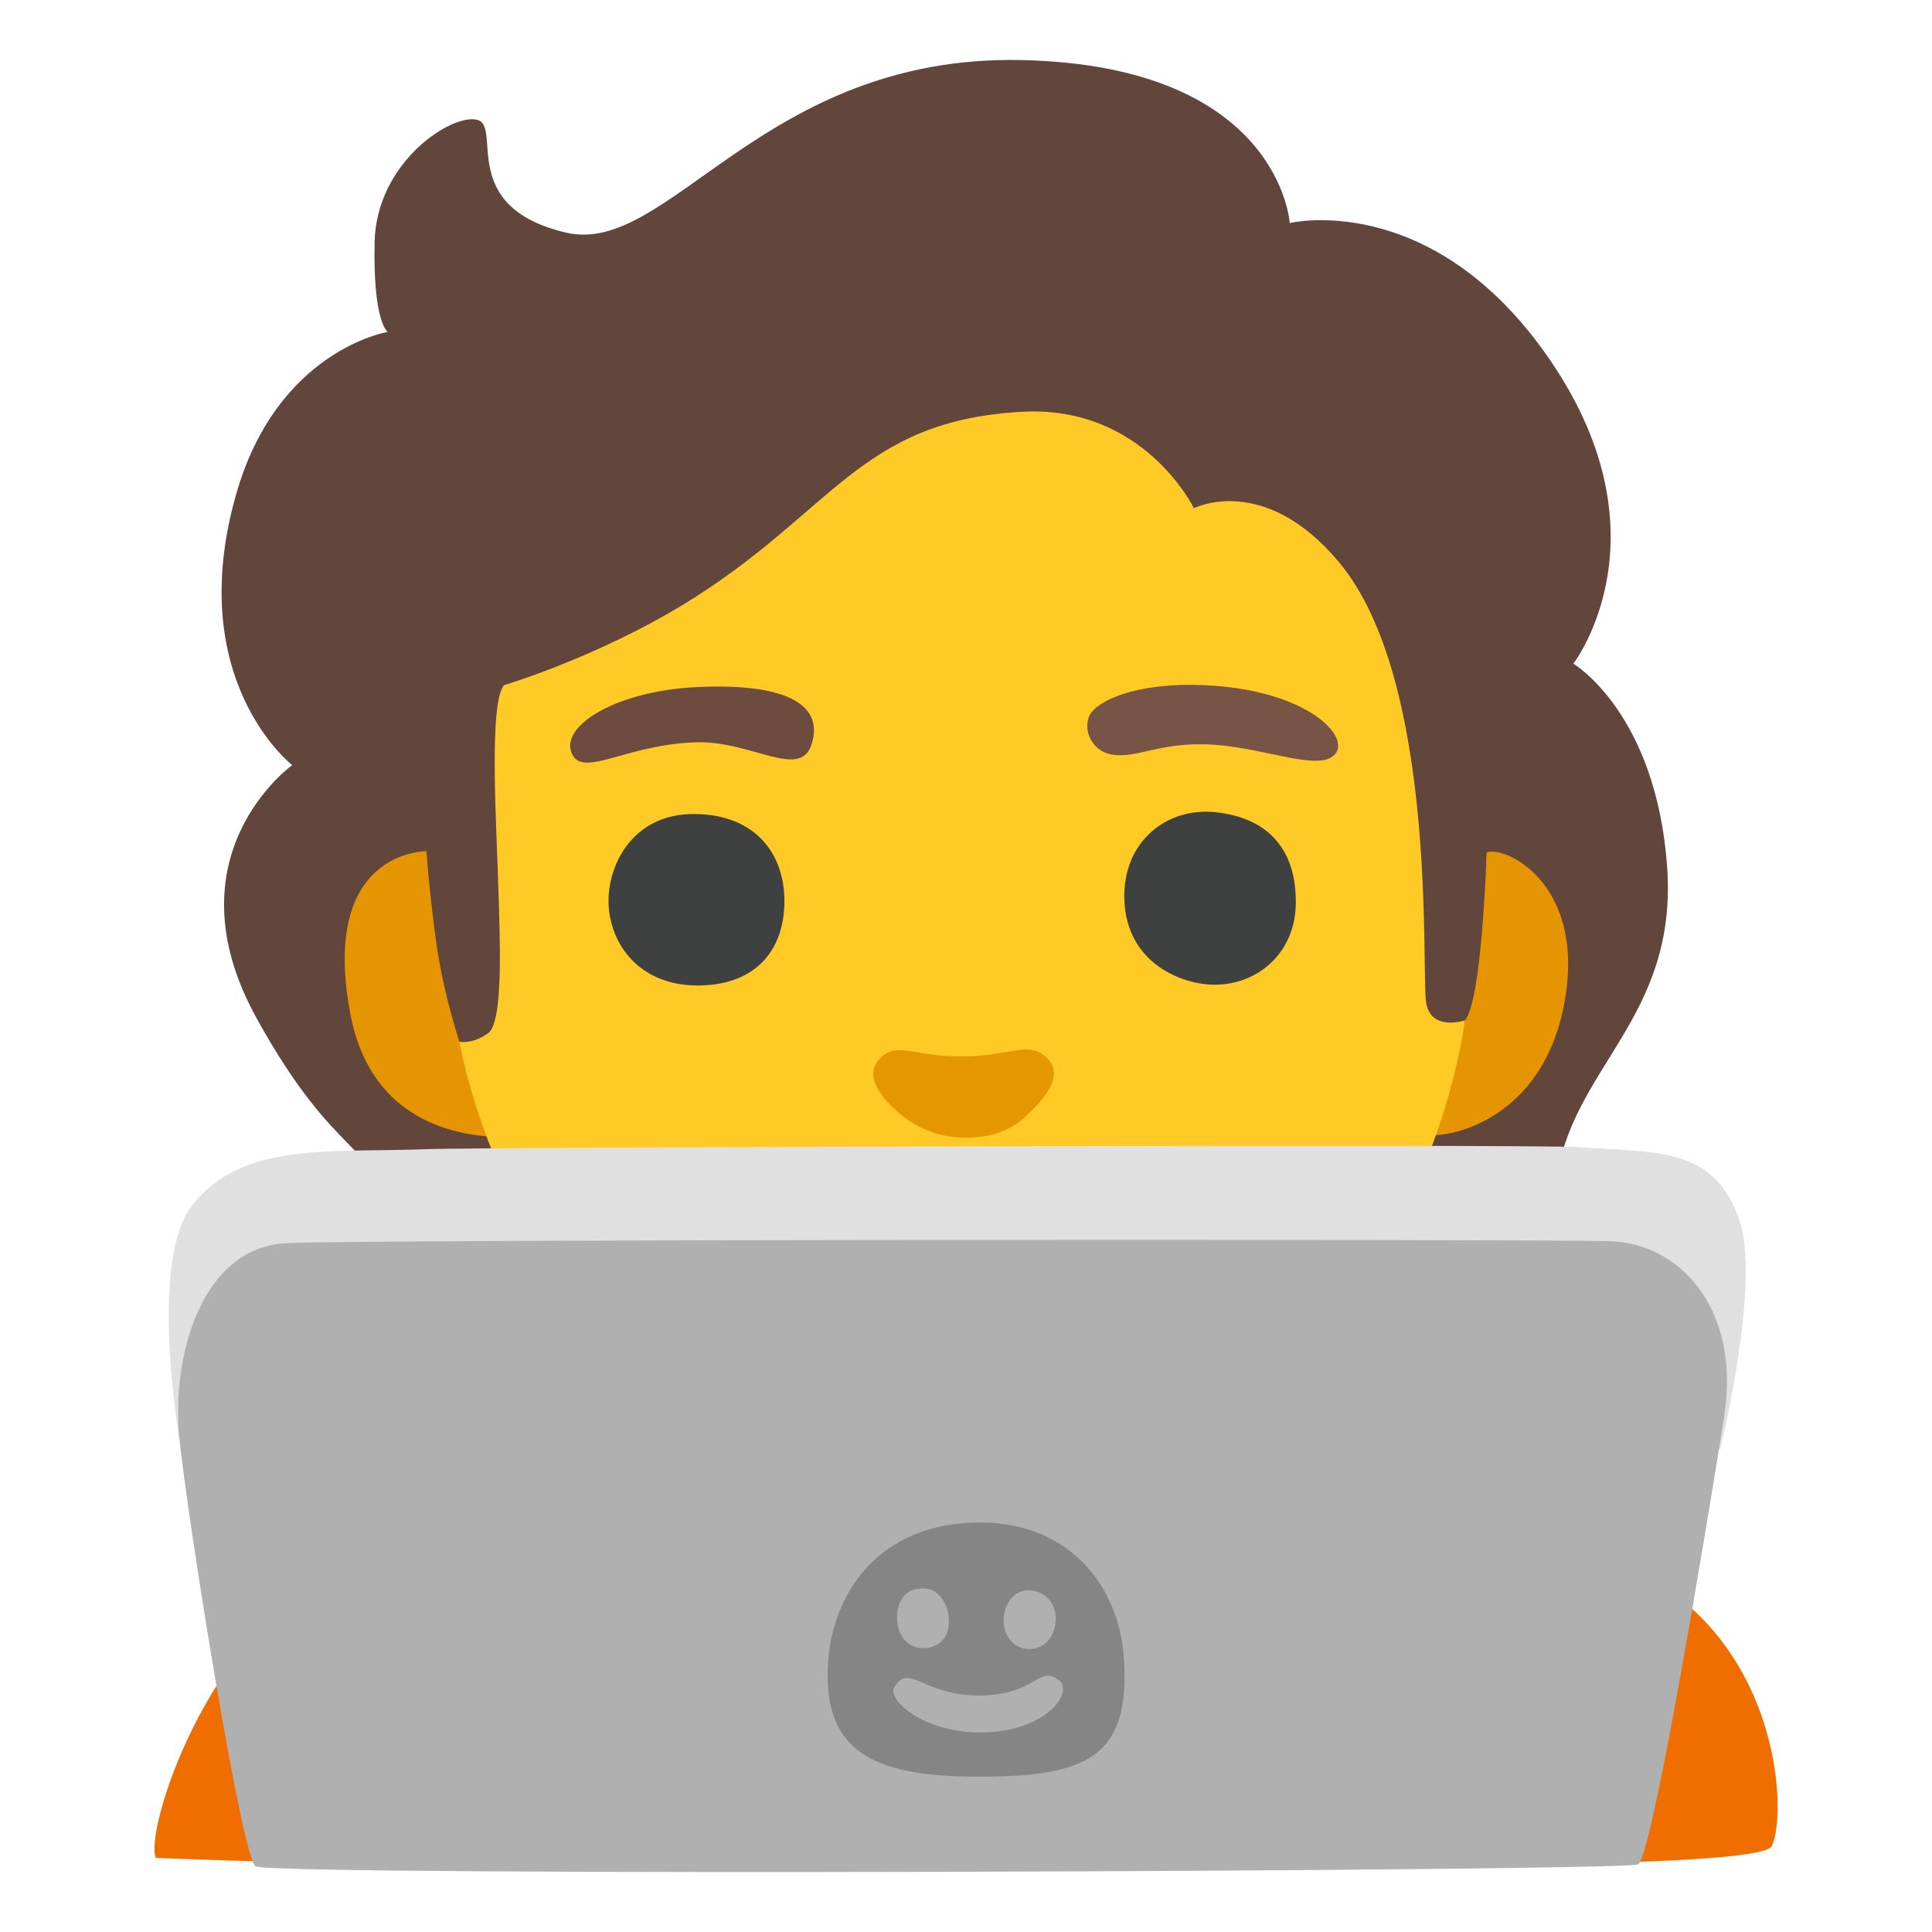
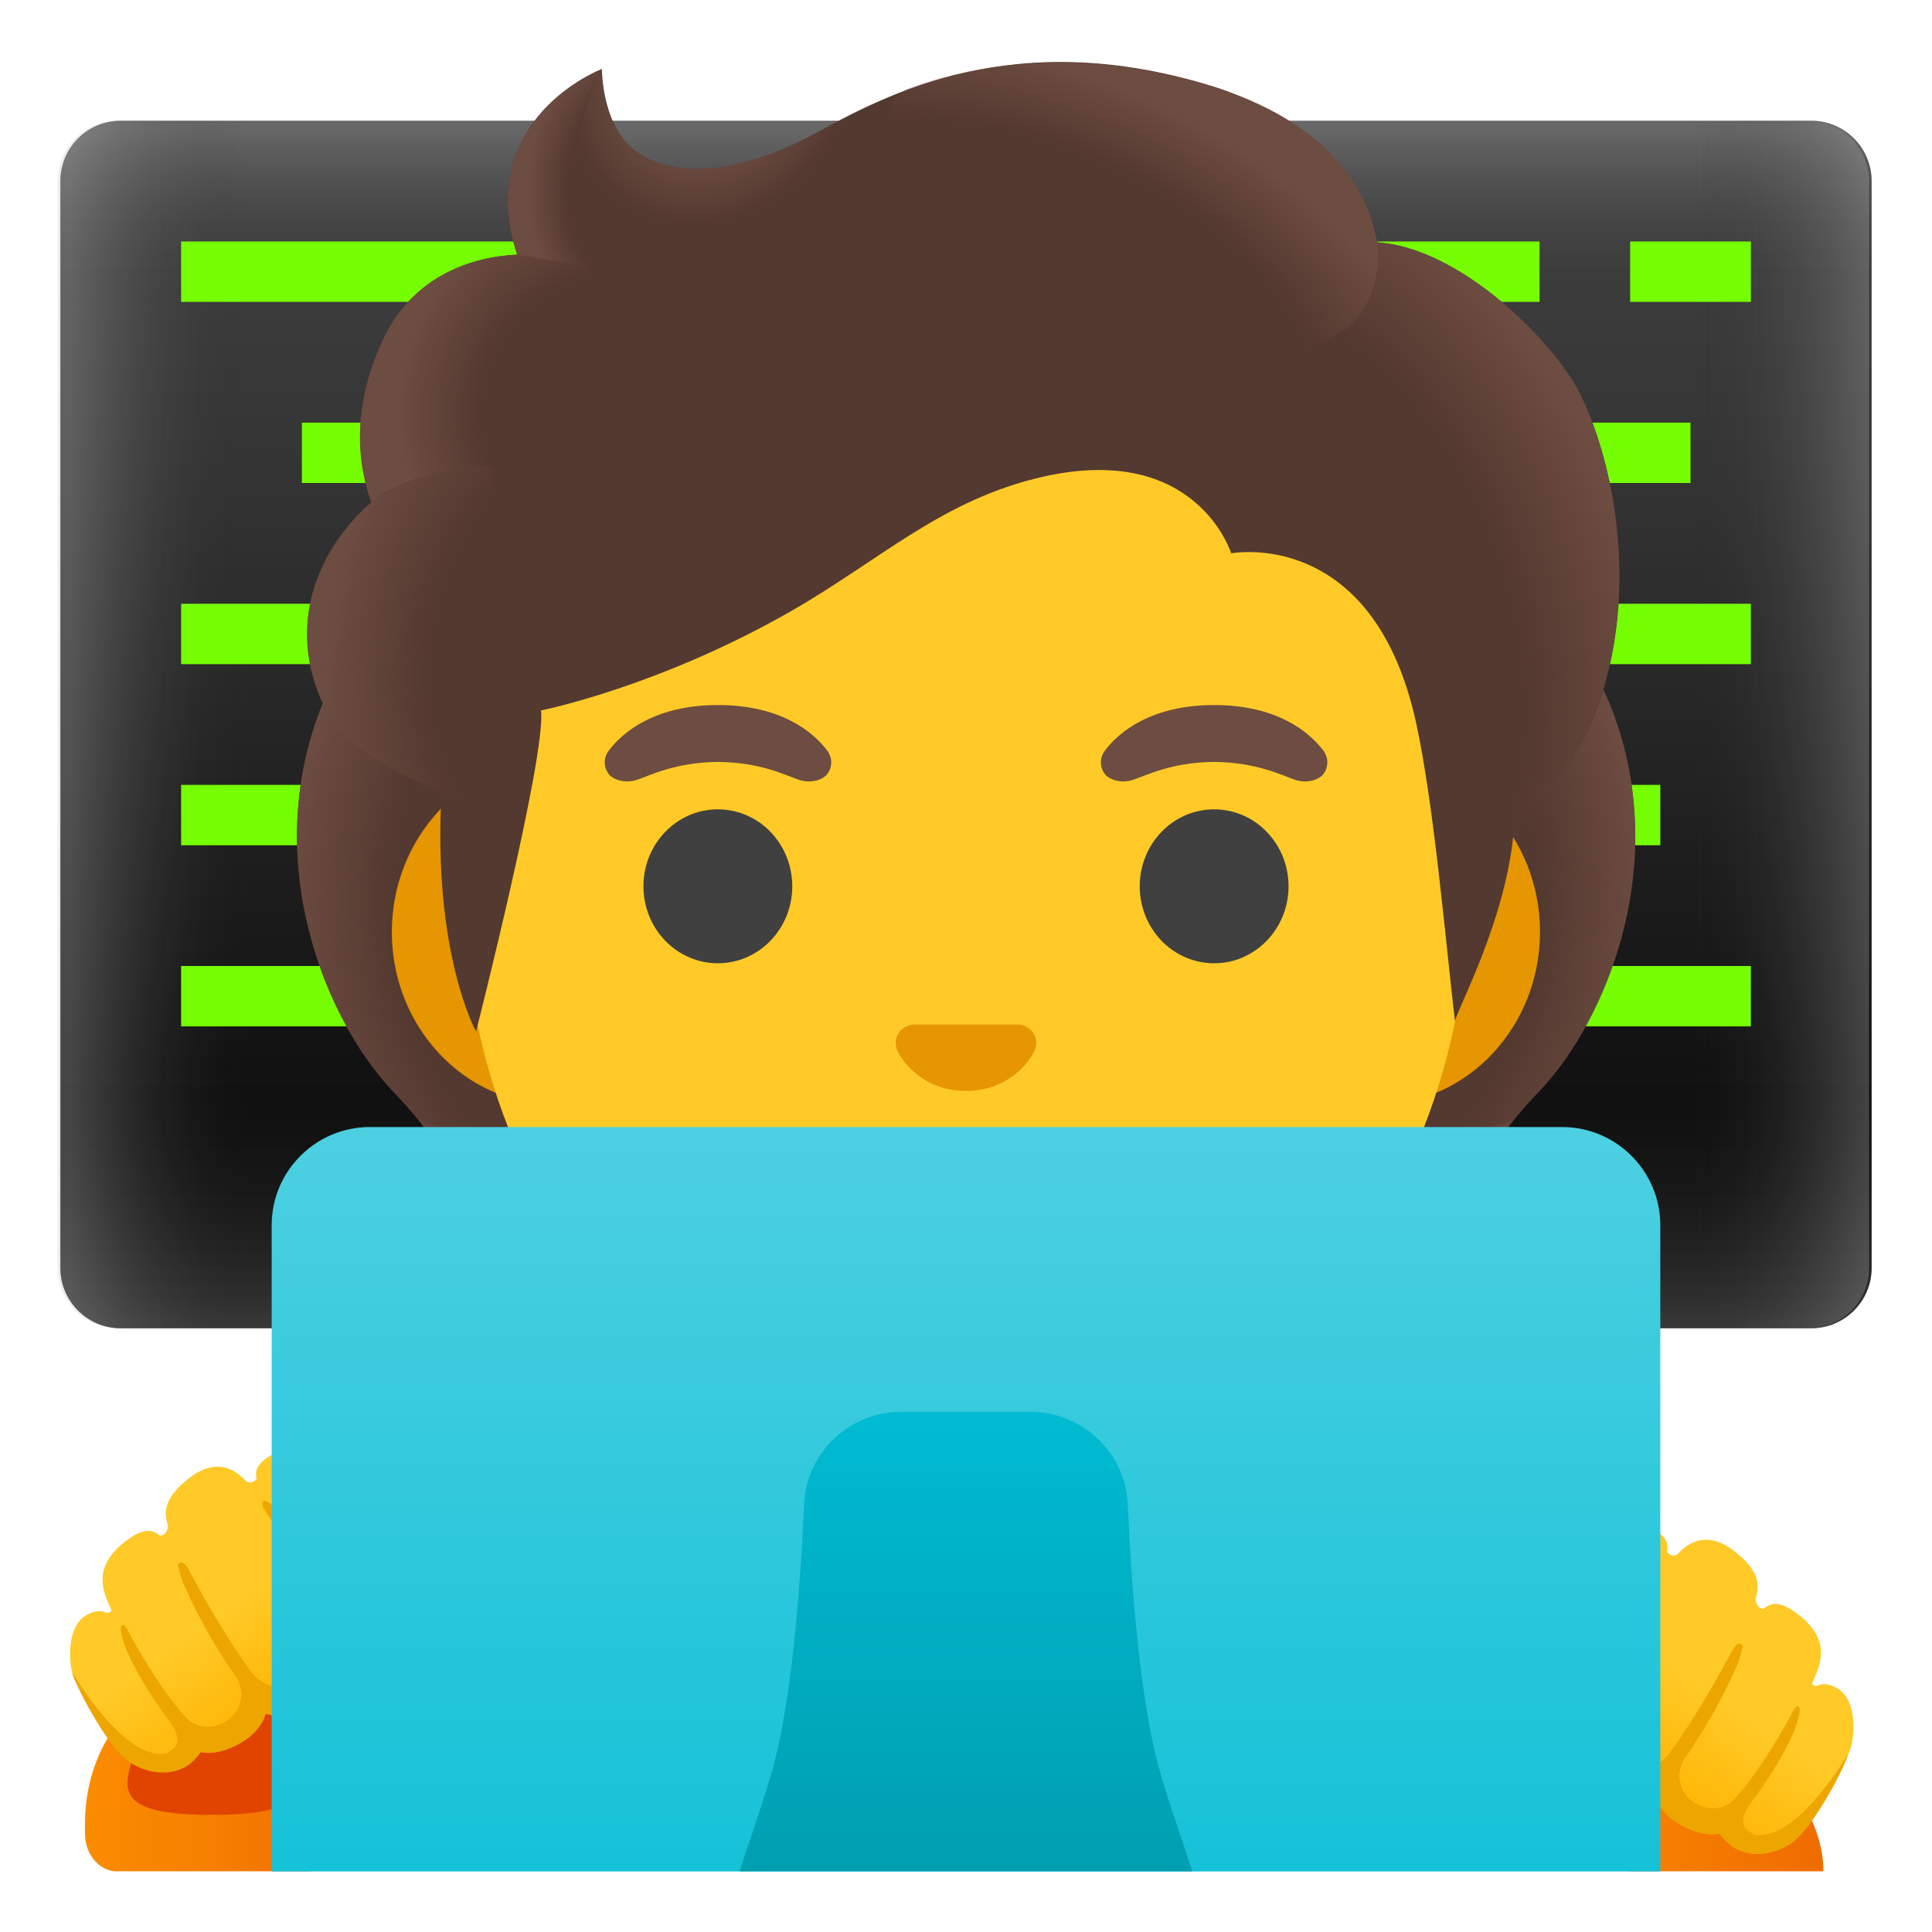
- <svg xmlns="http://www.w3.org/2000/svg" version="1.1" id="a" x="0px" y="0px" viewBox="0 0 128 128" style="enable-background:new 0 0 128 128;" xml:space="preserve">
-   <path style="fill:#62453B;" d="M85.45,14.79c0,0-0.62-10.44-17.77-10.81C50.53,3.61,44.32,17.03,37.49,15.41  c-7.19-1.7-4.22-6.96-5.84-7.46s-6.71,2.73-6.83,8.08c-0.12,5.34,0.87,5.96,0.87,5.96s-7.34,1.18-10.06,10.81  c-3.48,12.3,3.73,17.89,3.73,17.89S11.03,56.65,17,67.46c5.45,9.87,7.95,7.95,7.83,12.55s-4.6,5.09-4.47,7.08s2.13,3.66,4.6,4.85  c3.66,1.76,6.59,0.5,6.59,0.5s2.21,4.44,7.95,5.59c7.46,1.49,12.05-2.24,12.05-2.24l12.18-6.59c0,0,9.69,8.57,21.25,8.82  s13.42-2.86,13.42-3.48s-2.11-2.86-2.11-2.86s3.73,0.99,7.95-1.12c4.22-2.11,3.85-5.34,3.23-6.46s-4.93-0.69-4.38-5.63  c0.87-7.7,8.1-10.9,7.36-21.08c-0.75-10.19-6.21-13.42-6.21-13.42s6.71-8.7-1.99-20.75c-7.67-10.62-16.77-8.45-16.77-8.45  S85.45,14.79,85.45,14.79z" />
-   <path style="fill:#F09D02;" d="M51.51,92.98l-0.24,9c0,0-0.83,9.59,12.31,9.59s12.55-8.88,12.55-8.88L75.89,91.8L51.51,92.98  L51.51,92.98L51.51,92.98z" />
+ <svg xmlns="http://www.w3.org/2000/svg" version="1.1" id="Layer_1" x="0px" y="0px" viewBox="0 0 128 128" style="enable-background:new 0 0 128 128;" xml:space="preserve">
  <g>
-     <path style="fill:#E59502;" d="M28.26,56.39c0,0-7.13-0.1-5.04,10.83c1.88,9.83,12.16,7.98,12.16,7.98l-4.94-6.18   c0,0-1.05-3.14-1.52-6.46s-0.67-6.18-0.67-6.18L28.26,56.39L28.26,56.39z" />
-     <path style="fill:#E59502;" d="M98.48,56.48c1.14-0.48,6.46,1.9,5.23,9.6c-1.24,7.7-7.03,9.12-8.65,9.12s-5.51-3.52-5.51-3.52   s6.37-2.76,7.51-4.09s1.43-11.12,1.43-11.12L98.48,56.48L98.48,56.48z" />
+     <linearGradient id="SVGID_1_" gradientUnits="userSpaceOnUse" x1="64" y1="119.49" x2="64" y2="39.927" gradientTransform="matrix(1 0 0 -1 0 128)">
+       <stop offset="3.200000e-03" style="stop-color:#424242" />
+       <stop offset="0.271" style="stop-color:#353535" />
+       <stop offset="0.764" style="stop-color:#131313" />
+       <stop offset="1" style="stop-color:#000000" />
+     </linearGradient>
+     <path style="fill:url(#SVGID_1_);" d="M120,88H8c-2.21,0-4-1.79-4-4V12c0-2.21,1.79-4,4-4h112c2.21,0,4,1.79,4,4v72   C124,86.21,122.21,88,120,88z" />
  </g>
-   <path style="fill:#FFCA26;" d="M33.4,45.39c-1.05,1.14-0.48,9.76-0.39,13.18c0.1,3.42,0.38,9.12-0.67,9.88s-1.9,0.57-1.9,0.57  s4.72,29.04,33.38,29.05c12.73,0,19.96-5.25,24.82-11.15c7.21-8.76,8.41-19.32,8.41-19.32s-2.21,0.76-2.56-1.14  s0.84-21.34-5.8-29.24c-4.97-5.92-9.59-3.55-9.59-3.55s-3.32-6.83-11.37-6.39c-10.89,0.59-12.55,6.75-22.49,12.79  C39.48,43.57,33.4,45.4,33.4,45.39L33.4,45.39L33.4,45.39z" />
-   <path style="fill:#F06E00;" d="M10.33,123.09c-0.8-1.64,3.37-15.04,11.97-18.99s31.33-4.98,31.33-4.98s2.57,8.69,13,8.18  c10.42-0.5,11.75-8.66,11.75-8.66s22.77,2.26,29.04,4.95c10.53,4.52,11.03,16.48,9.97,18.71c-0.76,1.59-27.91,1.25-54.69,1.54  S10.33,123.09,10.33,123.09z" />
-   <path style="fill:#E59700;" d="M63.85,69.99c-3.21,0.06-4.41-1.03-5.55,0.13c-1.04,1.06-0.11,2.56,1.62,3.91  c2.35,1.82,5.99,1.76,7.87,0.08c1.87-1.67,2.67-3.08,1.47-4.11s-2.14-0.06-5.42,0l0,0L63.85,69.99z" />
-   <path style="fill:#785446;" d="M63.91,80.33c-4.63,0-8.99-1.7-10.04,0.07c-1,1.7,2.49,5.66,10.04,5.71  c8.54,0.06,11.3-4.37,10.21-5.97C73.03,78.53,69.24,80.33,63.91,80.33z" />
+   <linearGradient id="SVGID_2_" gradientUnits="userSpaceOnUse" x1="64" y1="119.49" x2="64" y2="39.927" gradientTransform="matrix(1 0 0 -1 0 128)">
+     <stop offset="1.200000e-03" style="stop-color:#BFBEBE" />
+     <stop offset="0.15" style="stop-color:#212121;stop-opacity:0" />
+     <stop offset="0.776" style="stop-color:#212121;stop-opacity:0" />
+     <stop offset="1" style="stop-color:#BFBEBE" />
+   </linearGradient>
+   <path style="opacity:0.3;fill:url(#SVGID_2_);enable-background:new    ;" d="M120,88H8c-2.21,0-4-1.79-4-4V12c0-2.21,1.79-4,4-4  h112c2.21,0,4,1.79,4,4v72C124,86.21,122.21,88,120,88z" />
+   <linearGradient id="SVGID_3_" gradientUnits="userSpaceOnUse" x1="4.592" y1="80" x2="123.936" y2="80" gradientTransform="matrix(1 0 0 -1 0 128)">
+     <stop offset="1.200000e-03" style="stop-color:#BFBEBE" />
+     <stop offset="0.1" style="stop-color:#212121;stop-opacity:0" />
+     <stop offset="0.9" style="stop-color:#212121;stop-opacity:0" />
+     <stop offset="1" style="stop-color:#BFBEBE" />
+   </linearGradient>
+   <path style="opacity:0.3;fill:url(#SVGID_3_);enable-background:new    ;" d="M119.83,88h-112c-2.21,0-4-1.79-4-4V12  c0-2.21,1.79-4,4-4h112c2.21,0,4,1.79,4,4v72C123.83,86.21,122.04,88,119.83,88z" />
  <g>
-     <path style="fill:#6D4C3F;" d="M37.97,50.08c0.83,1.35,3.66-0.77,8.16-0.9c3.68-0.11,6.88,2.51,7.64,0.13   c0.9-2.83-2.12-4.05-7.58-3.79C40.61,45.78,36.85,48.27,37.97,50.08z" />
-     <path style="fill:#785446;" d="M73.35,49.92c1.86,0.51,3.28-0.83,7.06-0.58c3.54,0.24,7,1.8,8.03,0.64s-1.62-3.93-7.45-4.5   c-5.27-0.51-8.48,0.9-8.86,2.05s0.45,2.16,1.22,2.38l0,0V49.92z" />
+     <rect x="12" y="16" style="fill:#76FF03;" width="24" height="4" />
+     <rect x="86" y="16" style="fill:#76FF03;" width="16" height="4" />
+     <rect x="108" y="16" style="fill:#76FF03;" width="8" height="4" />
+     <rect x="20" y="28" style="fill:#76FF03;" width="8" height="4" />
+     <rect x="12" y="40" style="fill:#76FF03;" width="16" height="4" />
+     <rect x="12" y="52" style="fill:#76FF03;" width="8" height="4" />
+     <rect x="98" y="52" style="fill:#76FF03;" width="12" height="4" />
+     <rect x="104" y="40" style="fill:#76FF03;" width="12" height="4" />
+     <rect x="12" y="64" style="fill:#76FF03;" width="16" height="4" />
+     <rect x="96" y="64" style="fill:#76FF03;" width="20" height="4" />
+     <rect x="100" y="28" style="fill:#76FF03;" width="12" height="4" />
+   </g>
+   <g id="face">
+     <path id="hair_3_" style="fill:#543930;" d="M98.9,79.76c-1.25-2.27,0.34-4.58,3.06-7.44c4.31-4.54,9-15.07,4.64-25.76   c0.03-0.06-0.86-1.86-0.83-1.92l-1.79-0.09c-0.57-0.08-20.26-0.12-39.97-0.12s-39.4,0.04-39.97,0.12c0,0-2.65,1.95-2.63,2.01   c-4.35,10.69,0.33,21.22,4.64,25.76c2.71,2.86,4.3,5.17,3.06,7.44c-1.21,2.21-4.81,2.53-4.81,2.53s0.83,2.26,2.83,3.48   c1.85,1.13,4.13,1.39,5.7,1.43c0,0,6.15,8.51,22.23,8.51l8.95,0l8.95,0c16.08,0,22.23-8.51,22.23-8.51c1.57-0.04,3.85-0.3,5.7-1.43   c2-1.22,2.83-3.48,2.83-3.48S100.11,81.96,98.9,79.76z" />
+     <g id="hairHighlights_1_">
+       <radialGradient id="SVGID_4_" cx="99.638" cy="45.941" r="23.419" gradientTransform="matrix(1 0 0 0.4912 -21.0552 59.4924)" gradientUnits="userSpaceOnUse">
+         <stop offset="0.728" style="stop-color:#6D4C41;stop-opacity:0" />
+         <stop offset="1" style="stop-color:#6D4C41" />
+       </radialGradient>
+       <path style="fill:url(#SVGID_4_);" d="M63.99,95.7v-9.44L92.56,84l2.6,3.2c0,0-6.15,8.51-22.23,8.51L63.99,95.7z" />
+       <radialGradient id="SVGID_5_" cx="76.573" cy="49.423" r="6.921" gradientTransform="matrix(-0.9057 0.4238 -0.3144 -0.6719 186.5418 79.3297)" gradientUnits="userSpaceOnUse">
+         <stop offset="0.663" style="stop-color:#6D4C41" />
+         <stop offset="1" style="stop-color:#6D4C41;stop-opacity:0" />
+       </radialGradient>
+       <path style="fill:url(#SVGID_5_);" d="M95.1,83.07c-4.28-6.5,5.21-8.93,5.21-8.93s0.01,0.01,0.01,0.01    c-1.65,2.05-2.4,3.84-1.43,5.61c1.21,2.21,4.81,2.53,4.81,2.53S98.79,86.65,95.1,83.07z" />
+       <radialGradient id="SVGID_6_" cx="94.509" cy="69.002" r="30.399" gradientTransform="matrix(-0.0746 -0.9972 0.8311 -0.0622 33.4179 157.5364)" gradientUnits="userSpaceOnUse">
+         <stop offset="0.725" style="stop-color:#6D4C41;stop-opacity:0" />
+         <stop offset="1" style="stop-color:#6D4C41" />
+       </radialGradient>
+       <path style="fill:url(#SVGID_6_);" d="M106.62,46.56c4.25,10.35-0.22,21.01-4.41,25.51c-0.57,0.62-3.01,3.01-3.57,4.92    c0,0-9.54-13.31-12.39-21.13c-0.57-1.58-1.1-3.2-1.17-4.88c-0.05-1.26,0.14-2.76,0.87-3.83c0.89-1.31,20.16-1.7,20.16-1.7    C106.11,45.46,106.62,46.56,106.62,46.56z" />
+       <radialGradient id="SVGID_7_" cx="44.31" cy="69.002" r="30.399" gradientTransform="matrix(0.0746 -0.9972 -0.8311 -0.0622 98.35 107.4774)" gradientUnits="userSpaceOnUse">
+         <stop offset="0.725" style="stop-color:#6D4C41;stop-opacity:0" />
+         <stop offset="1" style="stop-color:#6D4C41" />
+       </radialGradient>
+       <path style="fill:url(#SVGID_7_);" d="M21.4,46.56c-4.25,10.35,0.22,21.01,4.41,25.51c0.58,0.62,3.01,3.01,3.57,4.92    c0,0,9.54-13.31,12.39-21.13c0.58-1.58,1.1-3.2,1.17-4.88c0.05-1.26-0.14-2.76-0.87-3.83c-0.89-1.31-1.93-0.96-3.44-0.96    c-2.88,0-15.49-0.74-16.47-0.74C22.17,45.46,21.4,46.56,21.4,46.56z" />
+       <radialGradient id="SVGID_8_" cx="49.439" cy="45.941" r="23.419" gradientTransform="matrix(-1 0 0 0.4912 98.8783 59.4924)" gradientUnits="userSpaceOnUse">
+         <stop offset="0.728" style="stop-color:#6D4C41;stop-opacity:0" />
+         <stop offset="1" style="stop-color:#6D4C41" />
+       </radialGradient>
+       <path style="fill:url(#SVGID_8_);" d="M64.03,95.7v-9.44L35.46,84l-2.6,3.2c0,0,6.15,8.51,22.23,8.51L64.03,95.7z" />
+       <radialGradient id="SVGID_9_" cx="26.374" cy="49.423" r="6.921" gradientTransform="matrix(0.9057 0.4238 0.3144 -0.6719 -13.0523 100.6049)" gradientUnits="userSpaceOnUse">
+         <stop offset="0.663" style="stop-color:#6D4C41" />
+         <stop offset="1" style="stop-color:#6D4C41;stop-opacity:0" />
+       </radialGradient>
+       <path style="fill:url(#SVGID_9_);" d="M32.92,83.07c4.28-6.5-5.21-8.93-5.21-8.93s-0.01,0.01-0.01,0.01    c1.65,2.05,2.4,3.84,1.43,5.61c-1.21,2.21-4.81,2.53-4.81,2.53S29.23,86.65,32.92,83.07z" />
+     </g>
+     <g id="ears_2_">
+       <path style="fill:#E59600;" d="M91.33,50.34H36.67c-5.89,0-10.71,5.13-10.71,11.41s4.82,11.41,10.71,11.41h54.65    c5.89,0,10.71-5.14,10.71-11.41C102.04,55.48,97.22,50.34,91.33,50.34z" />
+     </g>
+     <g id="head_1_">
+       <path style="fill:#FFCA28;" d="M64,10.98L64,10.98L64,10.98c-17.4,0-33.52,18.61-33.52,45.4c0,26.64,16.61,39.81,33.52,39.81    s33.52-13.17,33.52-39.81C97.52,29.59,81.4,10.98,64,10.98z" />
+     </g>
+     <g id="eyebrows_2_">
+       <path style="fill:#6D4C41;" d="M54.8,49.72c-0.93-1.23-3.07-3.01-7.23-3.01s-6.31,1.79-7.23,3.01c-0.41,0.54-0.31,1.17-0.02,1.55    c0.26,0.35,1.04,0.68,1.9,0.39s2.54-1.16,5.35-1.18c2.81,0.02,4.49,0.89,5.35,1.18c0.86,0.29,1.64-0.03,1.9-0.39    C55.1,50.9,55.21,50.27,54.8,49.72z" />
+       <path style="fill:#6D4C41;" d="M87.67,49.72c-0.93-1.23-3.07-3.01-7.23-3.01s-6.31,1.79-7.23,3.01c-0.41,0.54-0.31,1.17-0.02,1.55    c0.26,0.35,1.04,0.68,1.9,0.39s2.54-1.16,5.35-1.18c2.81,0.02,4.49,0.89,5.35,1.18c0.86,0.29,1.64-0.03,1.9-0.39    C87.97,50.9,88.08,50.27,87.67,49.72z" />
+     </g>
+     <g id="eyes_2_">
+       <ellipse style="fill:#404040;" cx="47.56" cy="58.72" rx="4.93" ry="5.1" />
+       <ellipse style="fill:#404040;" cx="80.44" cy="58.72" rx="4.93" ry="5.1" />
+     </g>
+     <path id="mouth_2_" style="fill:#795548;" d="M72.42,76.05c-3.18,1.89-13.63,1.89-16.81,0c-1.83-1.09-3.7,0.58-2.94,2.24   c0.75,1.63,6.44,5.42,11.37,5.42s10.55-3.79,11.3-5.42C76.09,76.63,74.25,74.96,72.42,76.05z" />
+     <path id="nose_2_" style="fill:#E59600;" d="M67.86,67.96c-0.11-0.04-0.21-0.07-0.32-0.08h-7.08c-0.11,0.01-0.22,0.04-0.32,0.08   c-0.64,0.26-0.99,0.92-0.69,1.63c0.3,0.71,1.71,2.69,4.55,2.69s4.25-1.99,4.55-2.69C68.85,68.89,68.5,68.22,67.86,67.96z" />
+     <path id="hair" style="fill:#543930;" d="M104.07,25.02c-2.44-3.69-7.91-8.64-12.82-8.97c-0.79-4.72-5.84-8.72-10.73-10.27   C67.29,1.59,58.68,6.29,54.06,8.81c-0.96,0.52-7.17,3.97-11.51,1.5c-2.72-1.55-2.67-5.74-2.67-5.74s-8.52,3.25-5.61,12.3   c-2.93,0.12-6.77,1.36-8.8,5.47c-2.42,4.9-1.56,8.99-0.86,10.95c-2.52,2.14-5.69,6.69-3.52,12.6c1.64,4.45,8.17,6.5,8.17,6.5   c-0.62,10.74,2.28,15.95,2.28,15.95s4.69-18.45,4.3-21.27c0,0,7.76-1.54,16.57-6.58c5.95-3.41,10.02-7.4,16.71-8.91   c10.18-2.29,12.45,5.08,12.45,5.08s9.42-1.81,12.26,11.27c1.17,5.38,1.93,14.3,2.57,19.77c-0.06-0.48,3.24-6.33,3.86-12.33   c0.16-1.55,4.34-3.6,6.14-10.26C108.79,36.23,105.84,27.69,104.07,25.02z" />
+     <g id="hairHighlights">
+       <radialGradient id="SVGID_10_" cx="82.019" cy="85.037" r="35.633" gradientTransform="matrix(0.3076 0.9515 0.706 -0.2282 -3.248 -15.675)" gradientUnits="userSpaceOnUse">
+         <stop offset="0.699" style="stop-color:#6D4C41;stop-opacity:0" />
+         <stop offset="1" style="stop-color:#6D4C41" />
+       </radialGradient>
+       <path style="fill:url(#SVGID_10_);" d="M100.22,55.41c0.16-1.55,4.34-3.6,6.14-10.26c0.19-0.71,0.35-1.43,0.5-2.15    c1.46-8.09-1.16-15.52-2.79-17.98c-2.26-3.41-7.1-7.89-11.69-8.81c-0.4-0.05-0.79-0.1-1.16-0.12c0,0,0.33,2.15-0.54,3.86    c-1.12,2.22-3.41,2.75-3.41,2.75C99.24,34.67,98.39,44.7,100.22,55.41z" />
+       <radialGradient id="SVGID_11_" cx="47.28" cy="123.891" r="9.343" gradientTransform="matrix(0.8813 0.4726 0.5603 -1.045 -63.8032 111.2318)" gradientUnits="userSpaceOnUse">
+         <stop offset="0.58" style="stop-color:#6D4C41" />
+         <stop offset="1" style="stop-color:#6D4C41;stop-opacity:0" />
+       </radialGradient>
+       <path style="fill:url(#SVGID_11_);" d="M56.95,7.3c-1.1,0.53-2.06,1.06-2.9,1.51c-0.96,0.52-7.17,3.97-11.51,1.5    c-2.67-1.52-2.67-5.58-2.67-5.72c-1.23,1.57-4.95,12.78,5.93,13.53c4.69,0.32,7.58-3.77,9.3-7.23C55.72,9.62,56.69,7.79,56.95,7.3    z" />
+       <radialGradient id="SVGID_12_" cx="158.966" cy="62.812" r="28.696" gradientTransform="matrix(-0.9378 -0.3944 -0.2182 0.5285 230.9323 50.5742)" gradientUnits="userSpaceOnUse">
+         <stop offset="0.699" style="stop-color:#6D4C41;stop-opacity:0" />
+         <stop offset="1" style="stop-color:#6D4C41" />
+       </radialGradient>
+       <path style="fill:url(#SVGID_12_);" d="M79.16,5.38c7.32,1.98,11.23,5.87,12.08,10.68c0.26,1.48,0.77,15.08-25.23-0.4    c-9.67-5.76-7.03-9.36-5.9-9.77C64.53,4.29,70.96,3.16,79.16,5.38z" />
+       <radialGradient id="SVGID_13_" cx="43.529" cy="115.367" r="8.575" gradientTransform="matrix(1 0 0 -1.2233 0 153.7618)" gradientUnits="userSpaceOnUse">
+         <stop offset="0.702" style="stop-color:#6D4C41;stop-opacity:0" />
+         <stop offset="1" style="stop-color:#6D4C41" />
+       </radialGradient>
+       <path style="fill:url(#SVGID_13_);" d="M39.84,4.59c-0.01,0.01-0.03,0.01-0.06,0.03c0,0,0,0-0.01,0    c-0.93,0.39-8.24,3.78-5.51,12.26l7.78,1.25c-6.89-6.98-2.17-13.55-2.17-13.55S39.85,4.58,39.84,4.59z" />
+       <radialGradient id="SVGID_14_" cx="42.349" cy="100.23" r="16.083" gradientTransform="matrix(-0.9657 -0.2598 -0.2432 0.9037 107.6205 -51.8051)" gradientUnits="userSpaceOnUse">
+         <stop offset="0.66" style="stop-color:#6D4C41;stop-opacity:0" />
+         <stop offset="1" style="stop-color:#6D4C41" />
+       </radialGradient>
+       <path style="fill:url(#SVGID_14_);" d="M39.07,17.64l-4.81-0.77c-0.19,0-0.83,0.06-1.18,0.11c-2.71,0.38-5.9,1.78-7.63,5.36    c-1.86,3.86-1.81,7.17-1.3,9.38c0.15,0.74,0.45,1.58,0.45,1.58s2.38-2.26,8.05-2.41L39.07,17.64z" />
+       <radialGradient id="SVGID_15_" cx="38.533" cy="84.7" r="16.886" gradientTransform="matrix(0.9907 0.1363 0.1915 -1.3921 -15.859 155.9584)" gradientUnits="userSpaceOnUse">
+         <stop offset="0.598" style="stop-color:#6D4C41;stop-opacity:0" />
+         <stop offset="1" style="stop-color:#6D4C41" />
+       </radialGradient>
+       <path style="fill:url(#SVGID_15_);" d="M24.37,33.49c-2.37,2.1-5.56,6.79-3.21,12.61c1.77,4.39,8.09,6.29,8.09,6.29    c0,0.02,1.26,0.4,1.91,0.4l1.48-21.9c-3.03,0-5.94,0.91-7.82,2.22C24.85,33.14,24.36,33.46,24.37,33.49z" />
+     </g>
+   </g>
+   <g id="sleeve">
+     <g>
+       <linearGradient id="SVGID_16_" gradientUnits="userSpaceOnUse" x1="5.625" y1="9.825" x2="22.467" y2="9.825" gradientTransform="matrix(1 0 0 -1 0 128)">
+         <stop offset="0" style="stop-color:#FB8C00" />
+         <stop offset="0.482" style="stop-color:#F67F00" />
+         <stop offset="1" style="stop-color:#EF6C00" />
+       </linearGradient>
+       <path style="fill:url(#SVGID_16_);" d="M7.63,123.98h12.83c1.12-0.09,2.01-1.18,2.01-2.52v-0.65c0-3.58-1.61-6.71-4.02-8.45    c0,0.15,0.01,0.3,0.01,0.45c0,4.1-1.98,7.42-4.41,7.42s-4.41-3.32-4.41-7.42c0-0.15,0.01-0.3,0.01-0.45    c-2.41,1.75-4.02,4.87-4.02,8.45v0.65C5.62,122.81,6.51,123.89,7.63,123.98z" />
+     </g>
+     <g>
+       <path style="fill:#E14301;" d="M14.05,120.24c9,0,4.41-3.32,4.41-7.42c0-0.15-0.01-0.3-0.01-0.45c-1.28-0.93-2.79-1.48-4.4-1.48    s-3.12,0.55-4.4,1.48c-0.01,0.15-0.01,0.3-0.01,0.45C9.63,116.92,5,120.24,14.05,120.24z" />
+     </g>
+   </g>
+   <g id="hand_1_">
+     <linearGradient id="SVGID_17_" gradientUnits="userSpaceOnUse" x1="20.428" y1="15.083" x2="10.747" y2="28.86" gradientTransform="matrix(1 0 0 -1 0 128)">
+       <stop offset="0" style="stop-color:#FFB300" />
+       <stop offset="0.5" style="stop-color:#FFCA28" />
+     </linearGradient>
+     <path style="fill:url(#SVGID_17_);" d="M27.98,106.8c-0.11-2.84-2.23-8.7-5-9.19c-0.17-0.03-0.32-0.11-0.41-0.25   c-0.44-0.67-1.85-2.47-4.43-1.05c-0.96,0.53-1.3,1-1.14,1.68c-0.12,0.14-0.34,0.31-0.66,0.18c-1.04-1.16-2.32-1.4-3.81-0.24   c-1.69,1.32-1.69,2.26-1.39,3.19l-0.01,0.01c0,0-0.07,0.65-0.56,0.6c-0.51-0.44-1.12-0.44-2.09,0.26c-2.6,1.88-1.53,3.66-1.09,4.71   c-0.06,0.1-0.16,0.17-0.32,0.16c-0.34-0.18-0.77-0.18-1.35,0.15c-1.38,0.79-1.18,3.39-0.79,4.24c0.43,0.93,2.8,4.19,3.61,5.11   c0.19,0.21,0.42,0.36,0.67,0.46c-0.03-0.01-0.06-0.02-0.08-0.03c0.71,0.44,1.95,0.97,3.16,0.22c0,0,0.77-0.56,0.84-1.15   c1.31,0.73,3.12-0.63,3.12-0.63c0.85-0.65,1.07-1.38,1.04-2.01l0,0c0.43,0.26,0.9,0.36,1.35,0.37c1.36,0.04,2.61-0.76,2.61-0.76   c1.95-1.11,2.34-2.27,2.33-3.04c1.01,0.63,2.26,0.16,2.26,0.16C28.05,108.95,27.98,106.8,27.98,106.8z" />
  </g>
  <g>
-     <path style="fill:#3F4040;" d="M46.06,53.93c-4.3-0.06-5.97,3.66-5.72,6.29c0.26,2.63,2.25,5.14,6.04,5.07s5.59-2.44,5.59-5.59   S50.04,53.98,46.06,53.93L46.06,53.93L46.06,53.93z" />
-     <path style="fill:#3F4040;" d="M80.53,53.81c-3.21-0.34-6.16,1.93-6.04,5.78c0.14,4.3,3.91,5.65,5.97,5.65   c2.95,0,5.34-2.18,5.39-5.33c0.06-3.53-1.73-5.72-5.33-6.1C80.52,53.81,80.53,53.81,80.53,53.81z" />
+     <linearGradient id="SVGID_18_" gradientUnits="userSpaceOnUse" x1="99.203" y1="9.152" x2="120.799" y2="9.152" gradientTransform="matrix(1 0 0 -1 0 128)">
+       <stop offset="0" style="stop-color:#FB8C00" />
+       <stop offset="0.482" style="stop-color:#F67F00" />
+       <stop offset="1" style="stop-color:#EF6C00" />
+     </linearGradient>
+     <path style="fill:url(#SVGID_18_);" d="M107.96,123.98h12.84c0,0,0.56-9.79-15.16-10.26C89.91,113.26,107.96,123.98,107.96,123.98z   " />
  </g>
-   <g>
-     <path style="fill:#E0E0E0;" d="M69.68,93.53L12.4,98.47c0,0-2.99-14.55,0.39-18.7c3.38-4.16,9.09-3.38,15.59-3.64   c2.93-0.12,73.33-0.34,76.11-0.13c5.07,0.39,9.12-0.17,10.78,4.94c1.37,4.23-1.3,15.07-1.3,15.07l-44.29-2.47l0,0V93.53z" />
-     <path style="fill:#B0B0B0;" d="M16.95,123.66c-0.88-0.27-4.55-23.12-5.07-28.44s1.43-12.6,7.14-12.86s83.25-0.26,87.67-0.13   c4.42,0.13,8.7,4.29,7.53,11.69s-4.82,29.42-5.71,29.61C106.4,123.99,19.03,124.31,16.95,123.66z" />
+   <g id="hand">
+     <linearGradient id="SVGID_19_" gradientUnits="userSpaceOnUse" x1="141.622" y1="10.24" x2="131.942" y2="24.017" gradientTransform="matrix(-1 0 0 -1 248.6394 128)">
+       <stop offset="0" style="stop-color:#FFB300" />
+       <stop offset="0.5" style="stop-color:#FFCA28" />
+     </linearGradient>
+     <path style="fill:url(#SVGID_19_);" d="M99.46,111.64c0.11-2.84,2.23-8.7,5-9.19c0.17-0.03,0.32-0.11,0.41-0.25   c0.44-0.67,1.85-2.47,4.43-1.05c0.96,0.53,1.3,1,1.14,1.68c0.12,0.14,0.34,0.31,0.66,0.18c1.04-1.16,2.32-1.4,3.81-0.24   c1.69,1.32,1.69,2.26,1.39,3.19l0.01,0.01c0,0,0.07,0.65,0.56,0.6c0.51-0.44,1.12-0.44,2.09,0.26c2.6,1.88,1.53,3.66,1.09,4.71   c0.06,0.1,0.15,0.17,0.32,0.16c0.34-0.18,0.77-0.18,1.35,0.15c1.38,0.79,1.18,3.39,0.79,4.24c-0.43,0.93-2.79,4.19-3.61,5.11   c-0.19,0.21-0.42,0.36-0.67,0.46c0.03-0.01,0.06-0.02,0.08-0.03c-0.71,0.44-1.95,0.97-3.16,0.22c0,0-0.77-0.56-0.84-1.15   c-1.31,0.73-3.12-0.63-3.12-0.63c-0.85-0.65-1.07-1.38-1.04-2.01l0,0c-0.43,0.26-0.9,0.36-1.35,0.37   c-1.36,0.04-2.61-0.76-2.61-0.76c-1.95-1.11-2.34-2.27-2.33-3.04c-1.01,0.63-2.26,0.16-2.26,0.16   C99.39,113.79,99.46,111.64,99.46,111.64z" />
  </g>
-   <g>
-     <path style="fill:#858585;" d="M64.97,100.87c-6.93-0.01-9.8,4.9-10.1,9.16c-0.42,5.92,2.82,7.68,9.93,7.68s10.17-1.2,9.65-7.99   C74.09,105.04,70.82,100.88,64.97,100.87z" />
-     <path style="fill:#B0B0B0;" d="M68.22,109.25c1.04-0.03,1.7-0.84,1.73-2.03c-0.01-1.17-0.9-1.88-1.86-1.86s-1.58,0.93-1.6,2.01   S67.28,109.29,68.22,109.25z" />
-     <path style="fill:#B0B0B0;" d="M61.49,109.17c0.92-0.16,1.57-0.89,1.33-2.31c-0.32-1.34-1.21-1.84-2.28-1.54s-1.24,1.7-1.03,2.52   C59.76,108.81,60.58,109.32,61.49,109.17z" />
-     <path style="fill:#B0B0B0;" d="M59.26,111.76c-0.53,0.83,1.93,3.06,5.78,3.02c4.33-0.04,6.13-2.71,5.12-3.46   c-1.4-1.03-1.44,0.96-5.21,1.01S60.28,110.14,59.26,111.76z" />
+   <path id="tone_1_" style="fill:#EDA600;" d="M116.24,121.56c-0.17-0.09-0.33-0.19-0.48-0.32c-0.02-0.02-0.05-0.04-0.07-0.07  c-0.28-0.31-0.36-0.81,0.37-1.81c2-2.65,2.79-4.63,2.79-4.63c0.55-1.39,0.35-1.62,0.35-1.62c-0.19-0.31-0.58,0.59-0.58,0.59  c-1.98,3.57-3.34,5.13-3.93,5.71c-0.03,0.02-0.06,0.04-0.09,0.05c-0.11,0.07-0.23,0.14-0.36,0.19c-0.05,0.02-0.11,0.04-0.16,0.06  c-0.11,0.04-0.23,0.06-0.35,0.08c-0.06,0.01-0.12,0.02-0.19,0.02c-0.13,0-0.26-0.01-0.4-0.04c-0.06-0.01-0.12-0.01-0.18-0.03  c-0.2-0.06-0.41-0.13-0.62-0.26c-0.1-0.06-0.19-0.12-0.28-0.19c-0.04-0.04-0.09-0.08-0.13-0.12c-0.04-0.04-0.09-0.08-0.13-0.12  c-0.05-0.06-0.1-0.13-0.15-0.19c-0.02-0.03-0.05-0.06-0.07-0.1c-0.05-0.08-0.09-0.16-0.13-0.25c-0.01-0.03-0.03-0.06-0.04-0.09  c-0.04-0.09-0.06-0.19-0.08-0.29c-0.01-0.03-0.02-0.06-0.03-0.09c-0.02-0.1-0.02-0.21-0.03-0.31c0-0.04-0.01-0.07-0.01-0.1  c0-0.11,0.02-0.22,0.04-0.33c0.01-0.04,0.01-0.08,0.02-0.13c0.02-0.11,0.07-0.22,0.11-0.34c0.02-0.05,0.03-0.1,0.05-0.14  c2.28-3.22,3.46-6.03,3.46-6.03c0.38-0.78,0.52-1.6,0.52-1.6c-0.25-0.46-0.65,0.21-0.65,0.21c-2.6,4.84-4.14,6.78-4.14,6.78  s-1.21,2.11-3.86,0.53c0,0-1.31-0.84-1.53-1.43c-0.19-0.49-0.31-1.36,0.36-2.6c0,0,1.59-3.25,4.21-7.34c0,0,0.17-0.64-0.42-0.28  c-0.46,0.28-0.79,0.86-0.95,1.04c0,0-1.55,2.07-3.8,6.2c0,0-0.5,0.95-1.08,1.42c-0.57,0.24-1.29,0.15-2.08-0.44  c-1.71-1.28-1.07-3.07-0.12-4.91c0.52-1,1.71-3.25,2.84-5.05c0.11-0.04,0.22-0.08,0.33-0.1c0.36-0.06,0.65-0.25,0.83-0.53  c0.9-1.37,0.19-2.61-1.07-0.7c-3.16,0.54-5.4,6.72-5.51,9.77c0,0,0,0,0,0c0,0.11-0.05,2.59,2.51,3.73c0.08,0.03,1.01,0.37,2.01,0.14  c0.25,0.83,0.93,1.8,2.52,2.71c0.03,0.02,1.42,0.87,2.94,0.85c0.28-0.01,0.56-0.04,0.82-0.11c0.16,0.52,0.5,1.09,1.18,1.61  c0.08,0.06,1.64,1.23,3.14,0.93c0.29,0.46,0.71,0.78,0.82,0.86c0.46,0.29,0.95,0.44,1.45,0.48h0.45c0.64-0.04,1.31-0.26,1.97-0.67  c0.01,0,0.01-0.01,0.02-0.01c1.55-1.06,3.78-5.49,3.78-5.94C122.43,116.2,119.07,122.04,116.24,121.56z" />
+   <path id="tone" style="fill:#EDA600;" d="M28.43,106.24C28.43,106.24,28.43,106.24,28.43,106.24c-0.12-3.05-2.36-9.23-5.51-9.77  c-1.25-1.91-1.97-0.67-1.07,0.7c0.18,0.28,0.48,0.46,0.83,0.53c0.11,0.02,0.22,0.06,0.33,0.1c1.13,1.8,2.32,4.06,2.84,5.05  c0.95,1.83,1.58,3.62-0.12,4.91c-0.79,0.59-1.5,0.68-2.08,0.44c-0.57-0.47-1.08-1.42-1.08-1.42c-2.25-4.13-3.8-6.2-3.8-6.2  c-0.16-0.18-0.48-0.75-0.95-1.04c-0.59-0.36-0.42,0.28-0.42,0.28c2.62,4.08,4.21,7.34,4.21,7.34c0.68,1.24,0.56,2.11,0.36,2.6  c-0.22,0.59-1.53,1.43-1.53,1.43c-2.64,1.58-3.86-0.53-3.86-0.53s-1.55-1.94-4.14-6.78c0,0-0.41-0.67-0.65-0.21  c0,0,0.14,0.82,0.52,1.6c0,0,1.18,2.8,3.46,6.03c0.02,0.05,0.03,0.1,0.05,0.14c0.04,0.11,0.08,0.23,0.11,0.34  c0.01,0.04,0.01,0.08,0.02,0.13c0.02,0.11,0.04,0.22,0.04,0.33c0,0.04-0.01,0.07-0.01,0.1c0,0.11-0.01,0.21-0.03,0.31  c-0.01,0.03-0.02,0.06-0.02,0.09c-0.02,0.1-0.05,0.2-0.09,0.29c-0.01,0.03-0.03,0.06-0.04,0.09c-0.04,0.08-0.08,0.17-0.13,0.25  c-0.02,0.03-0.05,0.06-0.07,0.1c-0.05,0.07-0.1,0.13-0.15,0.19c-0.04,0.04-0.09,0.08-0.13,0.12c-0.04,0.04-0.08,0.08-0.13,0.12  c-0.09,0.07-0.19,0.14-0.28,0.19c-0.22,0.12-0.43,0.21-0.62,0.26c-0.06,0.02-0.12,0.02-0.19,0.03c-0.14,0.02-0.27,0.04-0.4,0.04  c-0.06,0-0.13-0.01-0.19-0.02c-0.12-0.02-0.24-0.04-0.35-0.08c-0.05-0.02-0.11-0.04-0.16-0.06c-0.12-0.05-0.24-0.12-0.36-0.19  c-0.03-0.02-0.06-0.03-0.09-0.05c-0.59-0.58-1.95-2.14-3.93-5.71c0,0-0.39-0.9-0.58-0.59c0,0-0.2,0.24,0.35,1.62  c0,0,0.79,1.98,2.79,4.63c0.73,1,0.65,1.5,0.37,1.81c-0.02,0.02-0.05,0.04-0.07,0.07c-0.14,0.13-0.31,0.23-0.48,0.32  c-2.83,0.49-6.2-5.36-6.2-5.36c0,0.46,2.23,4.89,3.78,5.94c0.01,0,0.01,0.01,0.02,0.01c0.66,0.41,1.32,0.63,1.97,0.67h0.45  c0.51-0.04,1-0.19,1.45-0.48c0.11-0.08,0.53-0.41,0.82-0.86c1.5,0.3,3.07-0.87,3.14-0.93c0.68-0.52,1.02-1.09,1.18-1.61  c0.26,0.07,0.53,0.11,0.82,0.11c1.52,0.03,2.91-0.83,2.94-0.85c1.59-0.9,2.27-1.88,2.52-2.71c1,0.22,1.93-0.11,2.01-0.14  C28.49,108.83,28.44,106.35,28.43,106.24z" />
+   <g id="computerscreen">
+     <g>
+       <linearGradient id="SVGID_20_" gradientUnits="userSpaceOnUse" x1="64" y1="53.474" x2="64" y2="-14.939" gradientTransform="matrix(1 0 0 -1 0 128)">
+         <stop offset="0" style="stop-color:#4DD0E1" />
+         <stop offset="1" style="stop-color:#00BCD4" />
+       </linearGradient>
+       <path style="fill:url(#SVGID_20_);" d="M110,123.98V81.17c0-3.58-2.92-6.5-6.5-6.5h-79c-3.58,0-6.5,2.92-6.5,6.5v42.82H110z" />
+     </g>
+     <linearGradient id="SVGID_21_" gradientUnits="userSpaceOnUse" x1="63.999" y1="35.404" x2="63.999" y2="-3.874" gradientTransform="matrix(1 0 0 -1 0 128)">
+       <stop offset="0" style="stop-color:#00BCD4" />
+       <stop offset="1" style="stop-color:#0097A7" />
+     </linearGradient>
+     <path style="fill:url(#SVGID_21_);" d="M78.99,123.98c-0.61-1.93-1.41-4.11-2.09-6.43c-1.37-4.66-1.94-12.44-2.18-17.87   c-0.15-3.43-2.99-6.14-6.45-6.14h-8.55c-3.46,0-6.3,2.7-6.45,6.14c-0.24,5.43-0.81,13.21-2.18,17.87c-0.68,2.32-1.47,4.5-2.09,6.43   H78.99z" />
  </g>
</svg>
